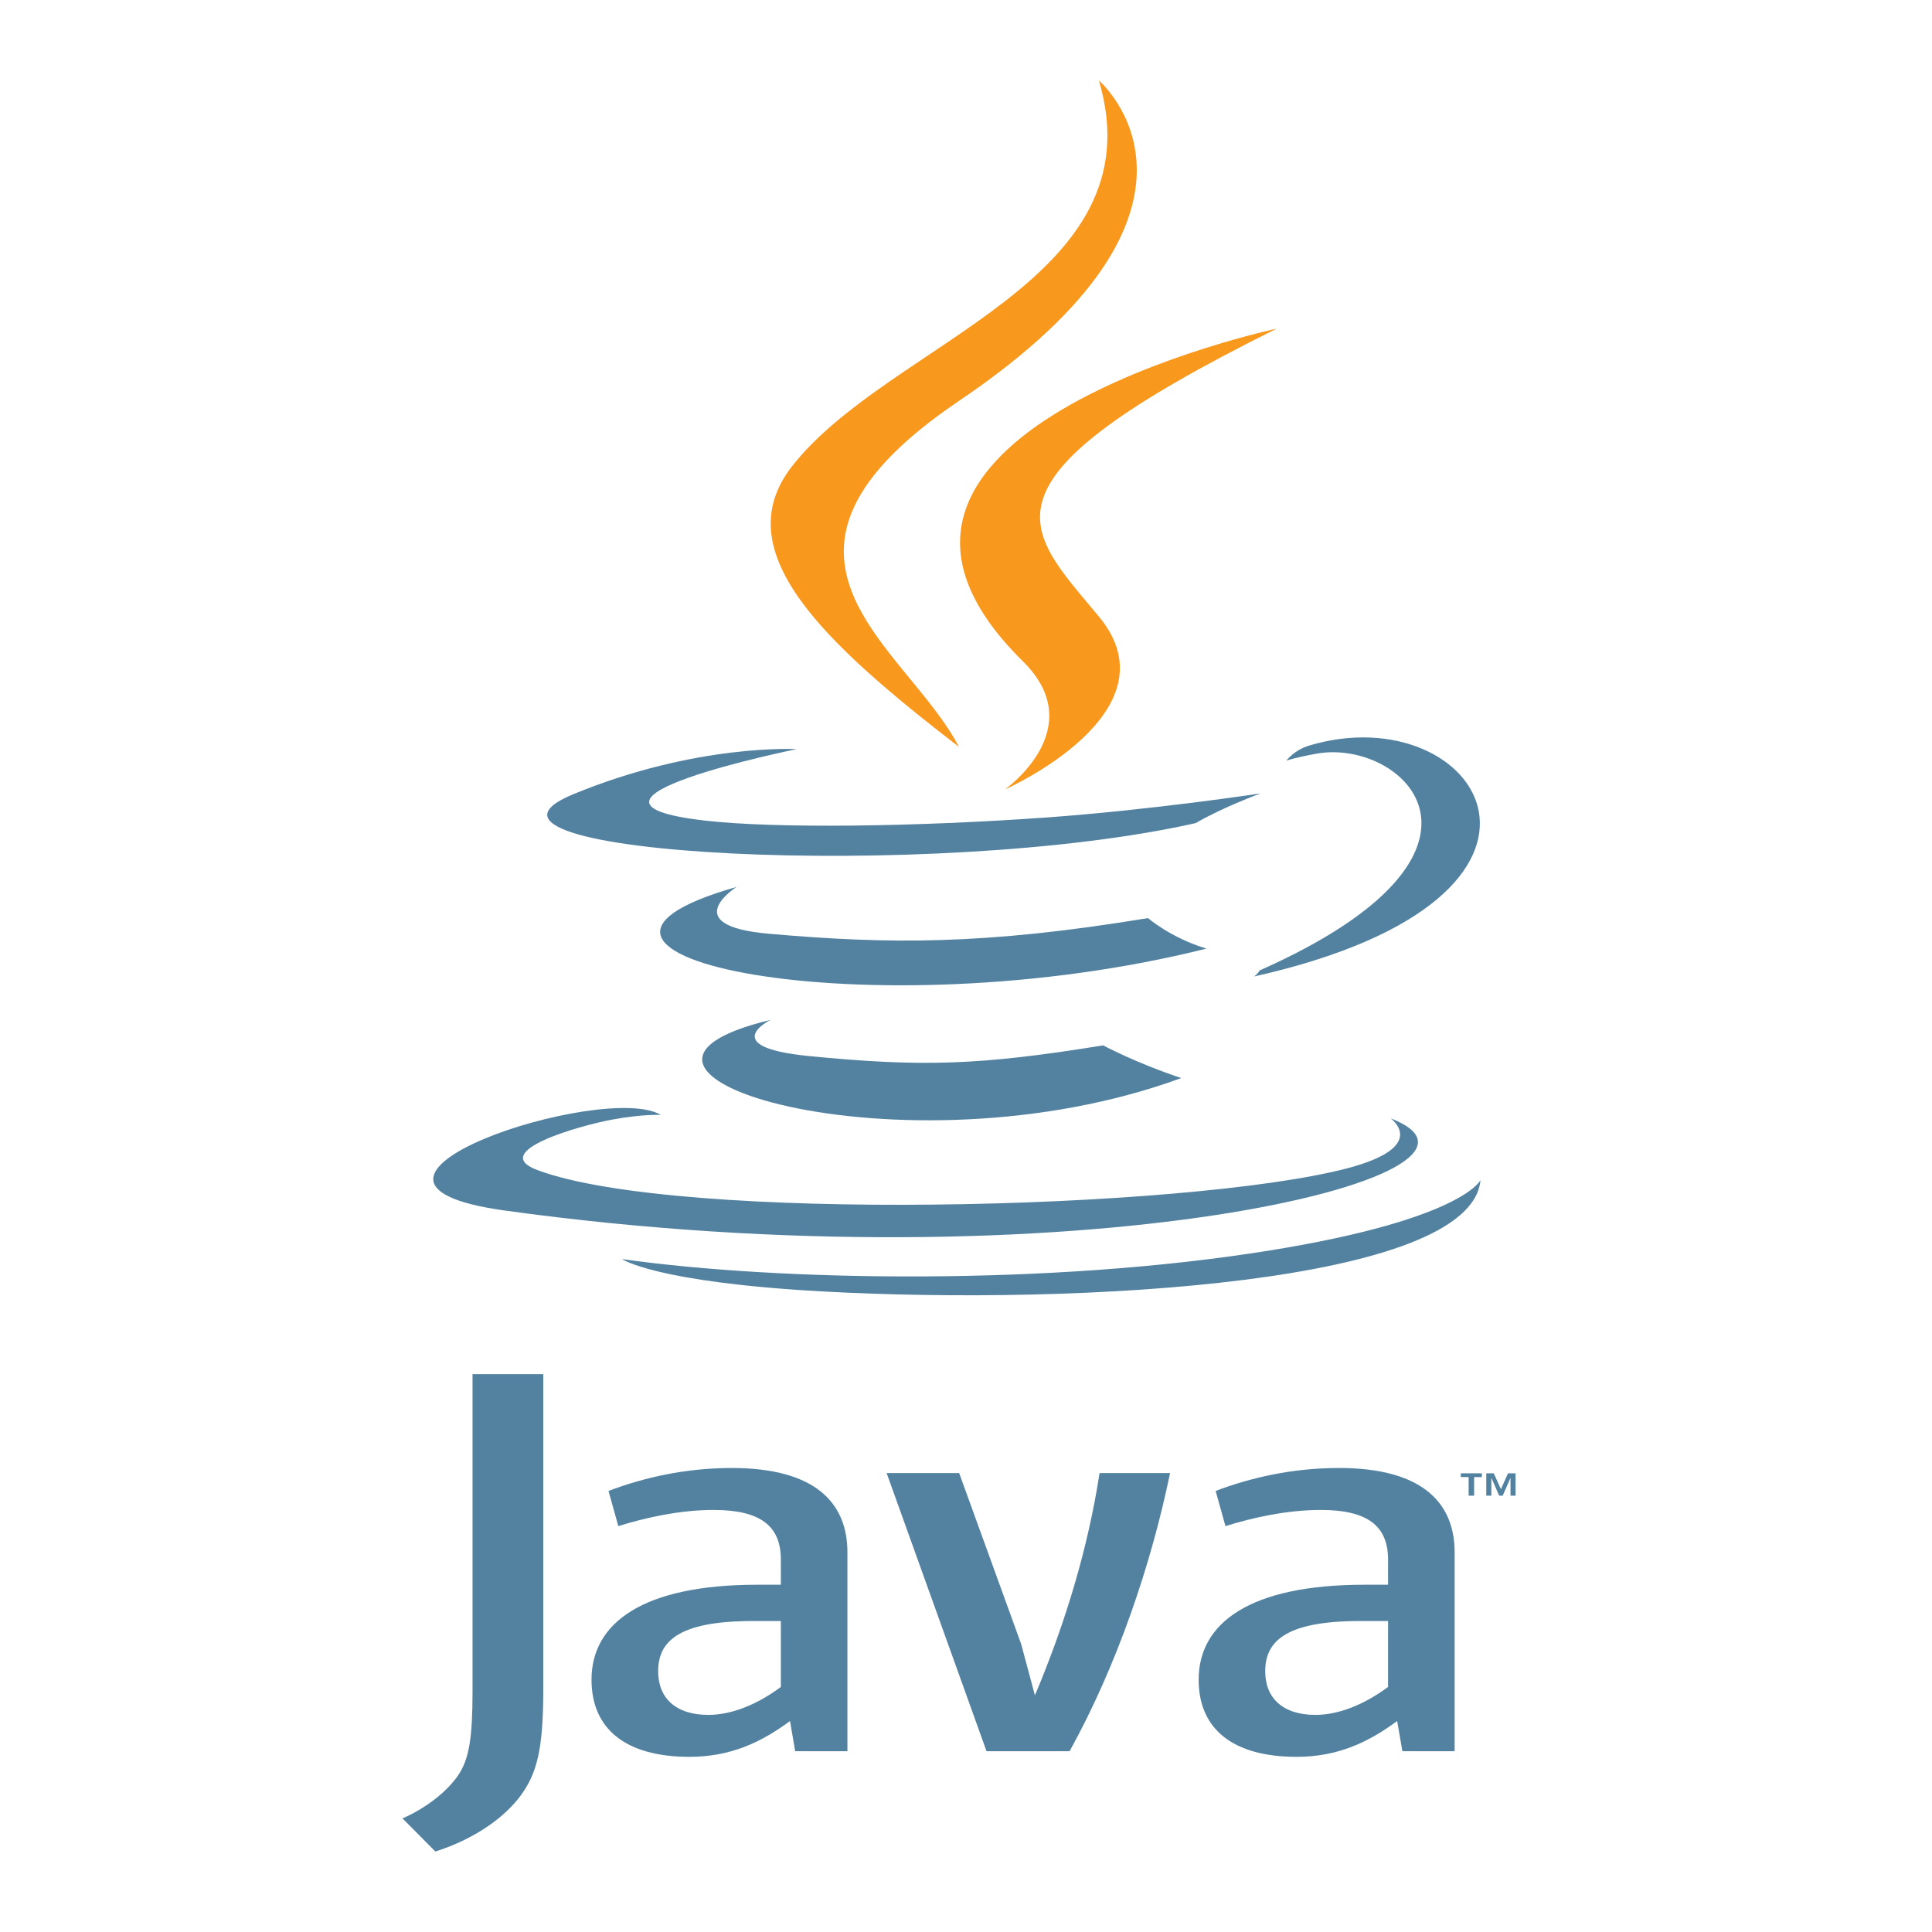
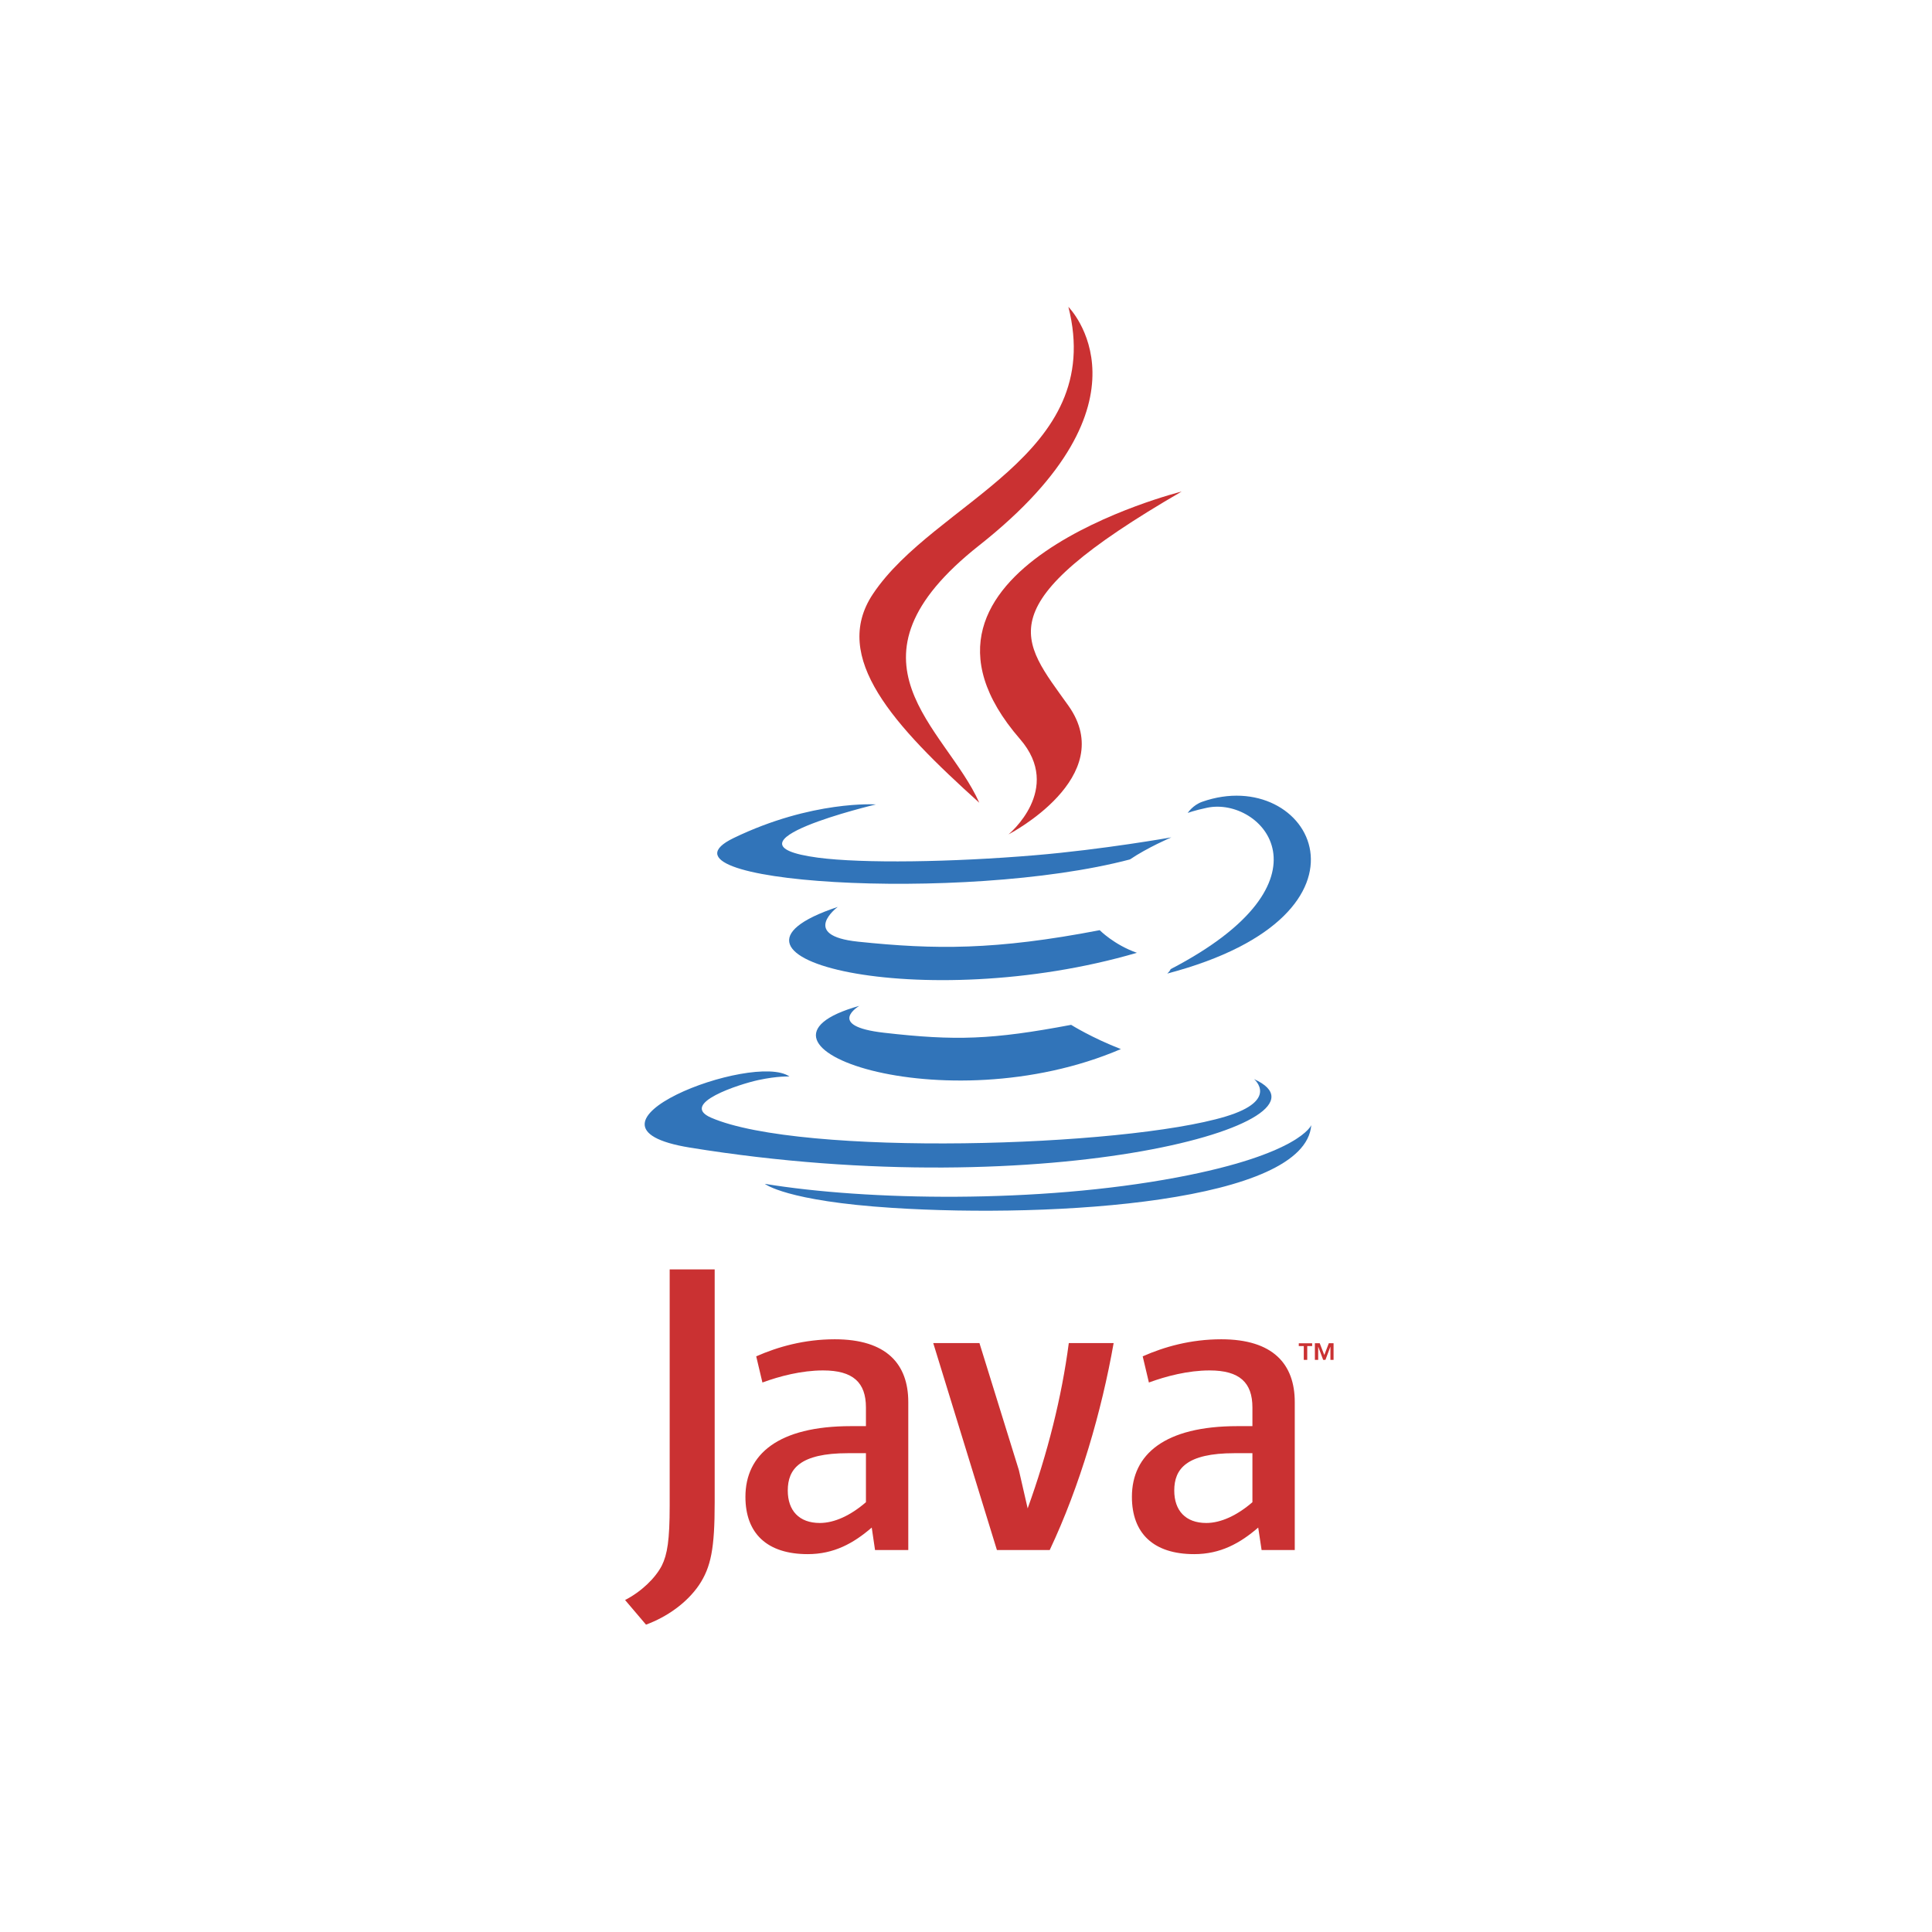
<svg xmlns="http://www.w3.org/2000/svg" width="24" height="24" viewBox="0 0 24 24" fill="none">
-   <path d="M18.244 18.349H18.147V18.302H18.408V18.349H18.312V18.58H18.244V18.349ZM18.764 18.361H18.763L18.667 18.58H18.623L18.528 18.361H18.526V18.58H18.463V18.302H18.556L18.645 18.499L18.733 18.302H18.827V18.58H18.764V18.361H18.764Z" fill="#5382A1" />
-   <path fill-rule="evenodd" clip-rule="evenodd" d="M9.571 12.67C9.571 12.67 8.897 13.005 10.051 13.119C11.449 13.255 12.163 13.236 13.704 12.986C13.704 12.986 14.109 13.204 14.674 13.392C11.221 14.658 6.859 13.318 9.571 12.67Z" fill="#5382A1" />
-   <path fill-rule="evenodd" clip-rule="evenodd" d="M9.15 11.018C9.15 11.018 8.394 11.497 9.548 11.599C11.041 11.73 12.22 11.741 14.261 11.405C14.261 11.405 14.543 11.65 14.987 11.784C10.812 12.828 6.162 11.866 9.15 11.018Z" fill="#5382A1" />
-   <path fill-rule="evenodd" clip-rule="evenodd" d="M12.707 8.215C13.557 9.053 12.483 9.807 12.483 9.807C12.483 9.807 14.643 8.853 13.651 7.659C12.725 6.544 12.014 5.991 15.861 4.082C15.861 4.082 9.822 5.372 12.707 8.215Z" fill="#F8981D" />
-   <path fill-rule="evenodd" clip-rule="evenodd" d="M17.274 13.892C17.274 13.892 17.773 14.244 16.725 14.516C14.732 15.032 8.429 15.188 6.678 14.536C6.049 14.302 7.229 13.977 7.6 13.909C7.988 13.837 8.209 13.85 8.209 13.85C7.509 13.428 3.685 14.678 6.266 15.037C13.307 16.013 19.1 14.597 17.274 13.892Z" fill="#5382A1" />
-   <path fill-rule="evenodd" clip-rule="evenodd" d="M9.896 9.306C9.896 9.306 6.69 9.957 8.76 10.194C9.635 10.294 11.377 10.271 13.001 10.155C14.328 10.059 15.66 9.856 15.66 9.856C15.66 9.856 15.192 10.027 14.853 10.225C11.598 10.957 5.309 10.617 7.119 9.867C8.651 9.234 9.896 9.306 9.896 9.306Z" fill="#5382A1" />
-   <path fill-rule="evenodd" clip-rule="evenodd" d="M15.646 12.056C18.956 10.585 17.426 9.171 16.358 9.362C16.096 9.408 15.979 9.449 15.979 9.449C15.979 9.449 16.076 9.318 16.262 9.262C18.375 8.627 20 11.136 15.58 12.13C15.58 12.13 15.631 12.091 15.646 12.056Z" fill="#5382A1" />
-   <path fill-rule="evenodd" clip-rule="evenodd" d="M13.651 1C13.651 1 15.484 2.568 11.913 4.98C9.049 6.915 11.26 8.018 11.912 9.278C10.24 7.988 9.014 6.852 9.837 5.795C11.044 4.244 14.391 3.491 13.651 1Z" fill="#F8981D" />
-   <path fill-rule="evenodd" clip-rule="evenodd" d="M10.221 16.043C13.398 16.217 18.276 15.946 18.391 14.66C18.391 14.66 18.169 15.148 15.766 15.535C13.055 15.971 9.711 15.92 7.727 15.641C7.727 15.641 8.133 15.928 10.221 16.043Z" fill="#5382A1" />
-   <path d="M9.7 20.956C9.401 21.178 9.084 21.303 8.8 21.303C8.395 21.303 8.176 21.095 8.176 20.762C8.176 20.401 8.41 20.137 9.352 20.137H9.7V20.956H9.7ZM10.527 21.754V19.284C10.527 18.652 10.106 18.236 9.092 18.236C8.5 18.236 7.981 18.361 7.559 18.521L7.681 18.958C8.013 18.854 8.443 18.757 8.864 18.757C9.449 18.757 9.7 18.958 9.7 19.374V19.686H9.409C7.989 19.686 7.348 20.158 7.348 20.866C7.348 21.476 7.77 21.824 8.565 21.824C9.076 21.824 9.457 21.643 9.814 21.379L9.878 21.754H10.527V21.754Z" fill="#5382A1" />
-   <path fill-rule="evenodd" clip-rule="evenodd" d="M13.287 21.754H12.255L11.014 18.299H11.915L12.685 20.422L12.856 21.06C13.246 20.137 13.521 19.2 13.659 18.299H14.535C14.3 19.436 13.878 20.685 13.287 21.754Z" fill="#5382A1" />
-   <path d="M17.243 20.956C16.943 21.178 16.625 21.303 16.341 21.303C15.937 21.303 15.717 21.095 15.717 20.762C15.717 20.401 15.952 20.137 16.894 20.137H17.243V20.956ZM18.07 21.754V19.284C18.07 18.652 17.648 18.236 16.634 18.236C16.042 18.236 15.523 18.361 15.101 18.521L15.223 18.958C15.555 18.854 15.986 18.757 16.407 18.757C16.991 18.757 17.243 18.958 17.243 19.374V19.686H16.951C15.53 19.686 14.89 20.158 14.89 20.866C14.89 21.476 15.312 21.824 16.107 21.824C16.618 21.824 16.999 21.643 17.356 21.379L17.421 21.754H18.07V21.754Z" fill="#5382A1" />
-   <path fill-rule="evenodd" clip-rule="evenodd" d="M6.441 22.341C6.206 22.635 5.825 22.868 5.408 23L5 22.589C5.317 22.45 5.589 22.225 5.716 22.015C5.825 21.829 5.87 21.589 5.87 21.015V17.07H6.749V20.961C6.749 21.728 6.677 22.038 6.441 22.341Z" fill="#5382A1" />
+   <path fill-rule="evenodd" clip-rule="evenodd" d="M10.675 12.495C10.675 12.495 10.247 12.745 10.981 12.829C11.871 12.931 12.325 12.916 13.306 12.731C13.306 12.731 13.564 12.893 13.924 13.032C11.726 13.974 8.949 12.978 10.675 12.495ZM10.407 11.266C10.407 11.266 9.926 11.622 10.661 11.698C11.611 11.797 12.362 11.805 13.661 11.555C13.661 11.555 13.84 11.737 14.123 11.836C11.465 12.614 8.505 11.897 10.407 11.266Z" fill="#3174B9" />
+   <path fill-rule="evenodd" clip-rule="evenodd" d="M12.671 9.181C13.212 9.804 12.528 10.365 12.528 10.365C12.528 10.365 13.904 9.656 13.272 8.766C12.682 7.938 12.23 7.526 14.679 6.106C14.679 6.106 10.835 7.065 12.671 9.181Z" fill="#CA3132" />
+   <path fill-rule="evenodd" clip-rule="evenodd" d="M15.578 13.405C15.578 13.405 15.895 13.666 15.228 13.869C13.96 14.253 9.948 14.369 8.833 13.884C8.433 13.71 9.184 13.468 9.42 13.417C9.667 13.364 9.807 13.373 9.807 13.373C9.362 13.06 6.928 13.989 8.571 14.256C13.052 14.983 16.74 13.929 15.578 13.405ZM10.881 9.993C10.881 9.993 8.841 10.477 10.159 10.654C10.716 10.728 11.825 10.711 12.858 10.624C13.703 10.553 14.551 10.402 14.551 10.402C14.551 10.402 14.253 10.529 14.037 10.676C11.965 11.222 7.962 10.967 9.114 10.41C10.089 9.939 10.881 9.993 10.881 9.993ZM14.542 12.039C16.649 10.944 15.675 9.892 14.995 10.034C14.829 10.069 14.754 10.099 14.754 10.099C14.754 10.099 14.816 10.002 14.934 9.96C16.279 9.487 17.313 11.354 14.5 12.094C14.5 12.094 14.533 12.065 14.542 12.039Z" fill="#3174B9" />
+   <path fill-rule="evenodd" clip-rule="evenodd" d="M13.272 3.812C13.272 3.812 14.438 4.979 12.165 6.774C10.342 8.213 11.749 9.034 12.165 9.972C11.1 9.012 10.32 8.167 10.843 7.38C11.612 6.226 13.742 5.666 13.272 3.812Z" fill="#CA3132" />
+   <path fill-rule="evenodd" clip-rule="evenodd" d="M11.088 15.005C13.11 15.134 16.215 14.933 16.289 13.977C16.289 13.977 16.148 14.339 14.618 14.627C12.892 14.952 10.763 14.914 9.501 14.706C9.501 14.706 9.76 14.92 11.088 15.005Z" fill="#3174B9" />
+   <path fill-rule="evenodd" clip-rule="evenodd" d="M16.196 16.721H16.134V16.687H16.3V16.721H16.239V16.893H16.196V16.721ZM16.527 16.73H16.526L16.465 16.893H16.437L16.376 16.73H16.375V16.893H16.334V16.686H16.394L16.451 16.833L16.507 16.686H16.566V16.893H16.527V16.73H16.527ZM10.757 18.661C10.566 18.826 10.365 18.919 10.184 18.919C9.926 18.919 9.786 18.764 9.786 18.516C9.786 18.248 9.936 18.052 10.535 18.052H10.757V18.661H10.757ZM11.283 19.255V17.417C11.283 16.947 11.015 16.637 10.37 16.637C9.993 16.637 9.663 16.73 9.394 16.849L9.471 17.174C9.683 17.096 9.956 17.024 10.225 17.024C10.597 17.024 10.757 17.174 10.757 17.484V17.716H10.571C9.667 17.716 9.26 18.067 9.26 18.594C9.26 19.048 9.528 19.306 10.034 19.306C10.359 19.306 10.602 19.172 10.829 18.976L10.87 19.255H11.283ZM13.04 19.255H12.384L11.593 16.684H12.167L12.657 18.263L12.766 18.738C13.014 18.052 13.189 17.355 13.277 16.684H13.834C13.685 17.53 13.416 18.459 13.04 19.255ZM15.558 18.661C15.367 18.826 15.165 18.919 14.985 18.919C14.727 18.919 14.587 18.764 14.587 18.516C14.587 18.248 14.737 18.052 15.336 18.052H15.558V18.661ZM16.084 19.255V17.417C16.084 16.947 15.816 16.637 15.171 16.637C14.793 16.637 14.463 16.73 14.195 16.849L14.272 17.174C14.484 17.096 14.758 17.024 15.026 17.024C15.398 17.024 15.558 17.174 15.558 17.484V17.716H15.372C14.468 17.716 14.061 18.067 14.061 18.594C14.061 19.048 14.329 19.306 14.835 19.306C15.16 19.306 15.403 19.172 15.63 18.976L15.672 19.255H16.084ZM8.683 19.691C8.533 19.91 8.29 20.084 8.025 20.182L7.765 19.876C7.967 19.772 8.14 19.605 8.221 19.449C8.29 19.31 8.319 19.132 8.319 18.705V15.769H8.878V18.664C8.878 19.235 8.833 19.466 8.683 19.691Z" fill="#CA3132" />
</svg>
